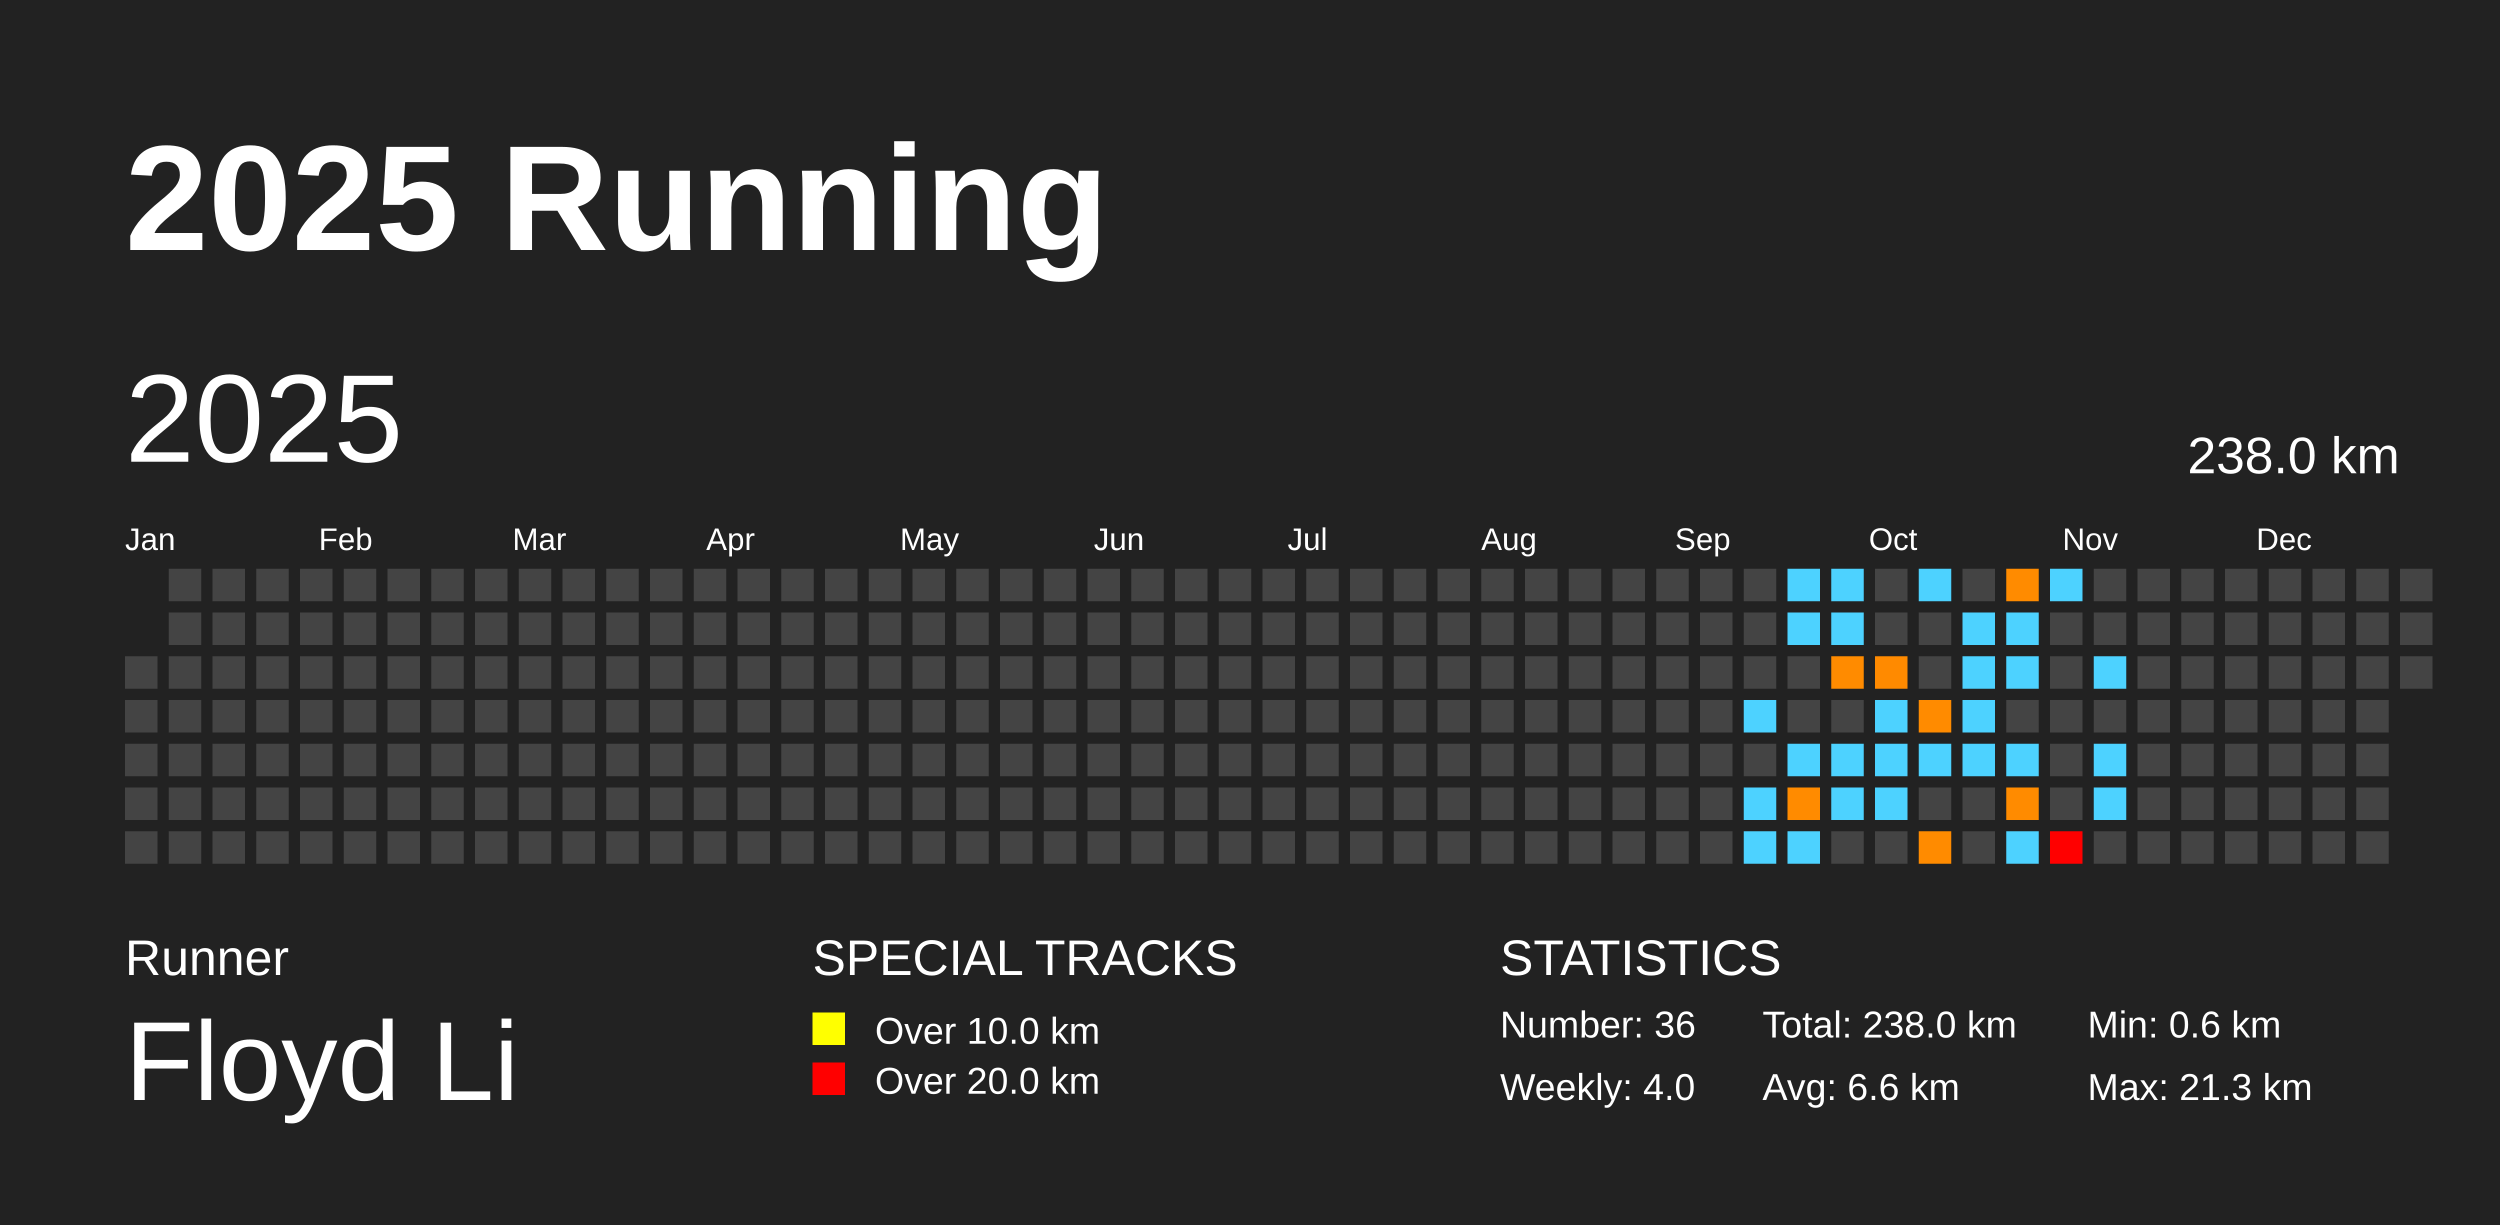
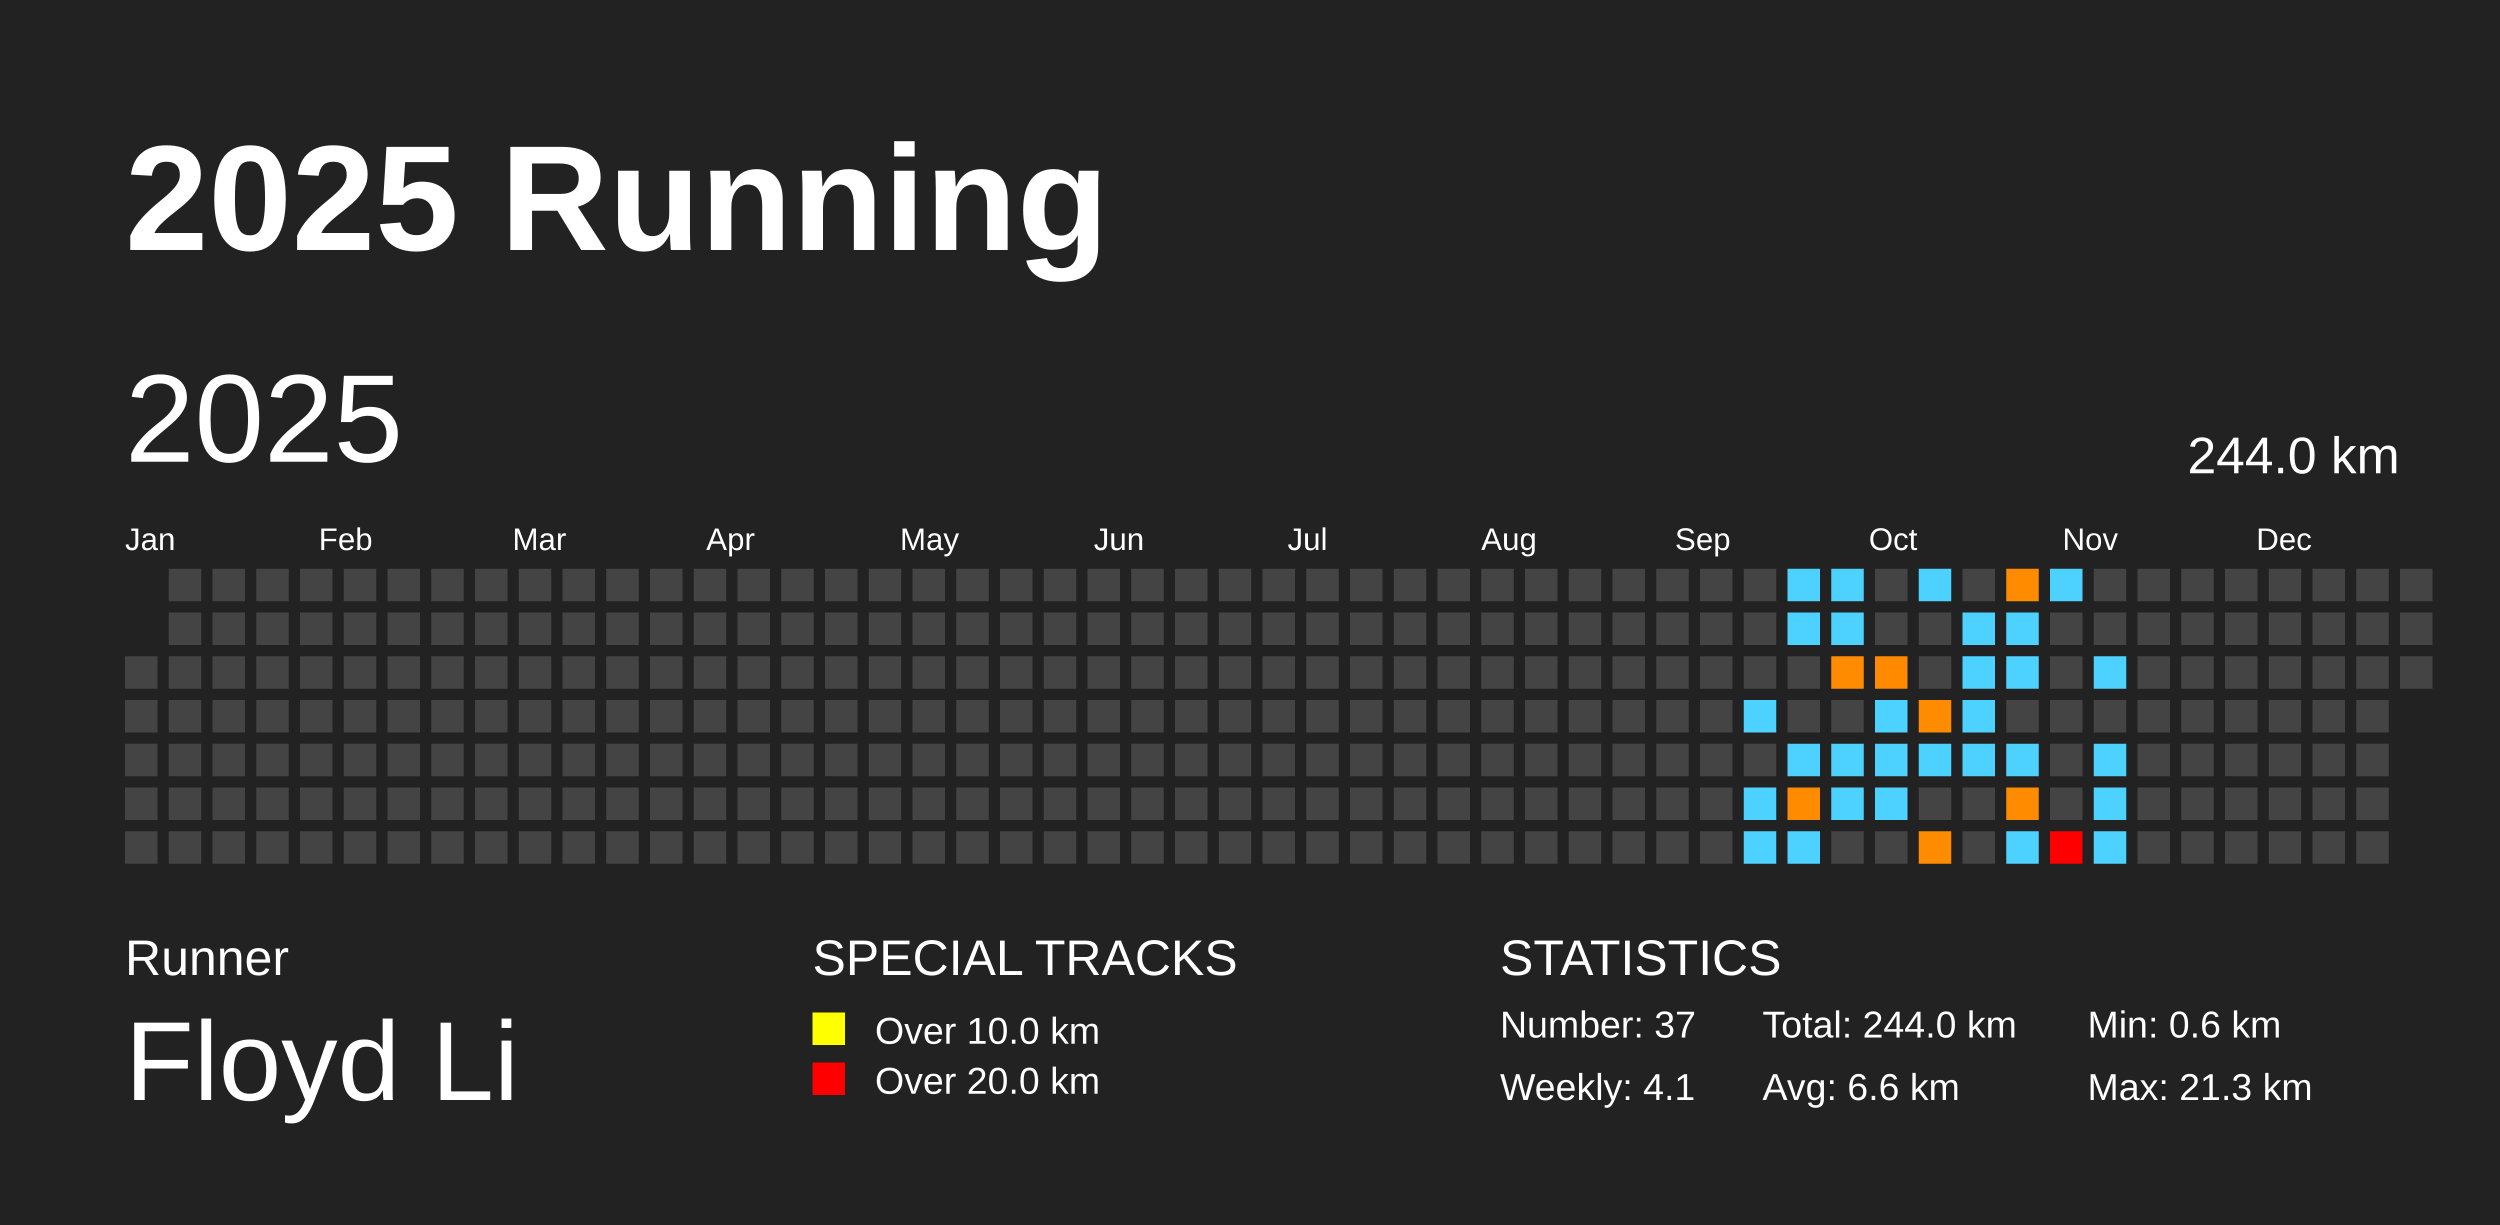
<svg xmlns="http://www.w3.org/2000/svg" baseProfile="full" height="98mm" version="1.1" viewBox="0,0,200,98" width="200mm">
  <defs />
  <rect fill="#222222" height="98" width="200" x="0" y="0" />
  <text fill="#FFFFFF" style="font-size:12px; font-family:Arial; font-weight:bold;" x="10" y="20">2025 Running</text>
  <text fill="#FFFFFF" style="font-size:4px; font-family:Arial" x="10" y="78">Runner</text>
  <text fill="#FFFFFF" style="font-size:9px; font-family:Arial" x="10" y="88">Floyd Li</text>
  <text fill="#FFFFFF" style="font-size:4px; font-family:Arial" x="65" y="78">SPECIAL TRACKS</text>
  <rect fill="yellow" height="2.6" width="2.6" x="65" y="81" />
  <text fill="#FFFFFF" style="font-size:3px; font-family:Arial" x="70" y="83.5">Over 10.0 km</text>
  <rect fill="red" height="2.6" width="2.6" x="65" y="85" />
  <text fill="#FFFFFF" style="font-size:3px; font-family:Arial" x="70" y="87.5">Over 20.0 km</text>
  <text fill="#FFFFFF" style="font-size:4px; font-family:Arial" x="120" y="78">STATISTICS</text>
-   <text fill="#FFFFFF" style="font-size:3px; font-family:Arial" x="120" y="83">Number: 36</text>
-   <text fill="#FFFFFF" style="font-size:3px; font-family:Arial" x="120" y="88">Weekly: 4.0</text>
-   <text fill="#FFFFFF" style="font-size:3px; font-family:Arial" x="141" y="83">Total: 238.0 km</text>
+   <text fill="#FFFFFF" style="font-size:3px; font-family:Arial" x="120" y="83">Number: 37</text>
+   <text fill="#FFFFFF" style="font-size:3px; font-family:Arial" x="120" y="88">Weekly: 4.1</text>
+   <text fill="#FFFFFF" style="font-size:3px; font-family:Arial" x="141" y="83">Total: 244.0 km</text>
  <text fill="#FFFFFF" style="font-size:3px; font-family:Arial" x="141" y="88">Avg: 6.6 km</text>
  <text fill="#FFFFFF" style="font-size:3px; font-family:Arial" x="167" y="83">Min: 0.6 km</text>
  <text fill="#FFFFFF" style="font-size:3px; font-family:Arial" x="167" y="88">Max: 21.3 km</text>
  <text dominant-baseline="hanging" fill="#FFFFFF" style="font-size:10.0px; font-family:Arial;" x="10" y="30">2025</text>
-   <text dominant-baseline="hanging" fill="#FFFFFF" style="font-size:4.125px; font-family:Arial;" x="175" y="35">238.0 km</text>
+   <text dominant-baseline="hanging" fill="#FFFFFF" style="font-size:4.125px; font-family:Arial;" x="175" y="35">244.0 km</text>
  <text fill="#FFFFFF" style="font-size:2.5px; font-family:Arial" x="10.0" y="44">Jan</text>
  <text fill="#FFFFFF" style="font-size:2.5px; font-family:Arial" x="25.5" y="44">Feb</text>
  <text fill="#FFFFFF" style="font-size:2.5px; font-family:Arial" x="41.0" y="44">Mar</text>
  <text fill="#FFFFFF" style="font-size:2.5px; font-family:Arial" x="56.5" y="44">Apr</text>
  <text fill="#FFFFFF" style="font-size:2.5px; font-family:Arial" x="72.0" y="44">May</text>
  <text fill="#FFFFFF" style="font-size:2.5px; font-family:Arial" x="87.5" y="44">Jun</text>
  <text fill="#FFFFFF" style="font-size:2.5px; font-family:Arial" x="103.0" y="44">Jul</text>
  <text fill="#FFFFFF" style="font-size:2.5px; font-family:Arial" x="118.5" y="44">Aug</text>
  <text fill="#FFFFFF" style="font-size:2.5px; font-family:Arial" x="134.0" y="44">Sep</text>
  <text fill="#FFFFFF" style="font-size:2.5px; font-family:Arial" x="149.5" y="44">Oct</text>
  <text fill="#FFFFFF" style="font-size:2.5px; font-family:Arial" x="165.0" y="44">Nov</text>
  <text fill="#FFFFFF" style="font-size:2.5px; font-family:Arial" x="180.5" y="44">Dec</text>
  <rect fill="#444444" height="2.6" width="2.6" x="10.0" y="52.5" />
  <rect fill="#444444" height="2.6" width="2.6" x="10.0" y="56.0" />
  <rect fill="#444444" height="2.6" width="2.6" x="10.0" y="59.5" />
  <rect fill="#444444" height="2.6" width="2.6" x="10.0" y="63.0" />
  <rect fill="#444444" height="2.6" width="2.6" x="10.0" y="66.5" />
  <rect fill="#444444" height="2.6" width="2.6" x="13.5" y="45.5" />
  <rect fill="#444444" height="2.6" width="2.6" x="13.5" y="49.0" />
  <rect fill="#444444" height="2.6" width="2.6" x="13.5" y="52.5" />
  <rect fill="#444444" height="2.6" width="2.6" x="13.5" y="56.0" />
  <rect fill="#444444" height="2.6" width="2.6" x="13.5" y="59.5" />
  <rect fill="#444444" height="2.6" width="2.6" x="13.5" y="63.0" />
  <rect fill="#444444" height="2.6" width="2.6" x="13.5" y="66.5" />
  <rect fill="#444444" height="2.6" width="2.6" x="17.0" y="45.5" />
  <rect fill="#444444" height="2.6" width="2.6" x="17.0" y="49.0" />
  <rect fill="#444444" height="2.6" width="2.6" x="17.0" y="52.5" />
  <rect fill="#444444" height="2.6" width="2.6" x="17.0" y="56.0" />
  <rect fill="#444444" height="2.6" width="2.6" x="17.0" y="59.5" />
  <rect fill="#444444" height="2.6" width="2.6" x="17.0" y="63.0" />
  <rect fill="#444444" height="2.6" width="2.6" x="17.0" y="66.5" />
  <rect fill="#444444" height="2.6" width="2.6" x="20.5" y="45.5" />
  <rect fill="#444444" height="2.6" width="2.6" x="20.5" y="49.0" />
  <rect fill="#444444" height="2.6" width="2.6" x="20.5" y="52.5" />
  <rect fill="#444444" height="2.6" width="2.6" x="20.5" y="56.0" />
  <rect fill="#444444" height="2.6" width="2.6" x="20.5" y="59.5" />
  <rect fill="#444444" height="2.6" width="2.6" x="20.5" y="63.0" />
  <rect fill="#444444" height="2.6" width="2.6" x="20.5" y="66.5" />
  <rect fill="#444444" height="2.6" width="2.6" x="24.0" y="45.5" />
  <rect fill="#444444" height="2.6" width="2.6" x="24.0" y="49.0" />
  <rect fill="#444444" height="2.6" width="2.6" x="24.0" y="52.5" />
  <rect fill="#444444" height="2.6" width="2.6" x="24.0" y="56.0" />
  <rect fill="#444444" height="2.6" width="2.6" x="24.0" y="59.5" />
  <rect fill="#444444" height="2.6" width="2.6" x="24.0" y="63.0" />
  <rect fill="#444444" height="2.6" width="2.6" x="24.0" y="66.5" />
  <rect fill="#444444" height="2.6" width="2.6" x="27.5" y="45.5" />
  <rect fill="#444444" height="2.6" width="2.6" x="27.5" y="49.0" />
  <rect fill="#444444" height="2.6" width="2.6" x="27.5" y="52.5" />
  <rect fill="#444444" height="2.6" width="2.6" x="27.5" y="56.0" />
  <rect fill="#444444" height="2.6" width="2.6" x="27.5" y="59.5" />
  <rect fill="#444444" height="2.6" width="2.6" x="27.5" y="63.0" />
  <rect fill="#444444" height="2.6" width="2.6" x="27.5" y="66.5" />
  <rect fill="#444444" height="2.6" width="2.6" x="31.0" y="45.5" />
  <rect fill="#444444" height="2.6" width="2.6" x="31.0" y="49.0" />
  <rect fill="#444444" height="2.6" width="2.6" x="31.0" y="52.5" />
  <rect fill="#444444" height="2.6" width="2.6" x="31.0" y="56.0" />
  <rect fill="#444444" height="2.6" width="2.6" x="31.0" y="59.5" />
  <rect fill="#444444" height="2.6" width="2.6" x="31.0" y="63.0" />
  <rect fill="#444444" height="2.6" width="2.6" x="31.0" y="66.5" />
  <rect fill="#444444" height="2.6" width="2.6" x="34.5" y="45.5" />
  <rect fill="#444444" height="2.6" width="2.6" x="34.5" y="49.0" />
  <rect fill="#444444" height="2.6" width="2.6" x="34.5" y="52.5" />
  <rect fill="#444444" height="2.6" width="2.6" x="34.5" y="56.0" />
  <rect fill="#444444" height="2.6" width="2.6" x="34.5" y="59.5" />
  <rect fill="#444444" height="2.6" width="2.6" x="34.5" y="63.0" />
  <rect fill="#444444" height="2.6" width="2.6" x="34.5" y="66.5" />
  <rect fill="#444444" height="2.6" width="2.6" x="38.0" y="45.5" />
  <rect fill="#444444" height="2.6" width="2.6" x="38.0" y="49.0" />
  <rect fill="#444444" height="2.6" width="2.6" x="38.0" y="52.5" />
  <rect fill="#444444" height="2.6" width="2.6" x="38.0" y="56.0" />
  <rect fill="#444444" height="2.6" width="2.6" x="38.0" y="59.5" />
  <rect fill="#444444" height="2.6" width="2.6" x="38.0" y="63.0" />
  <rect fill="#444444" height="2.6" width="2.6" x="38.0" y="66.5" />
  <rect fill="#444444" height="2.6" width="2.6" x="41.5" y="45.5" />
  <rect fill="#444444" height="2.6" width="2.6" x="41.5" y="49.0" />
  <rect fill="#444444" height="2.6" width="2.6" x="41.5" y="52.5" />
  <rect fill="#444444" height="2.6" width="2.6" x="41.5" y="56.0" />
  <rect fill="#444444" height="2.6" width="2.6" x="41.5" y="59.5" />
  <rect fill="#444444" height="2.6" width="2.6" x="41.5" y="63.0" />
  <rect fill="#444444" height="2.6" width="2.6" x="41.5" y="66.5" />
  <rect fill="#444444" height="2.6" width="2.6" x="45.0" y="45.5" />
  <rect fill="#444444" height="2.6" width="2.6" x="45.0" y="49.0" />
  <rect fill="#444444" height="2.6" width="2.6" x="45.0" y="52.5" />
  <rect fill="#444444" height="2.6" width="2.6" x="45.0" y="56.0" />
  <rect fill="#444444" height="2.6" width="2.6" x="45.0" y="59.5" />
  <rect fill="#444444" height="2.6" width="2.6" x="45.0" y="63.0" />
  <rect fill="#444444" height="2.6" width="2.6" x="45.0" y="66.5" />
  <rect fill="#444444" height="2.6" width="2.6" x="48.5" y="45.5" />
  <rect fill="#444444" height="2.6" width="2.6" x="48.5" y="49.0" />
  <rect fill="#444444" height="2.6" width="2.6" x="48.5" y="52.5" />
  <rect fill="#444444" height="2.6" width="2.6" x="48.5" y="56.0" />
  <rect fill="#444444" height="2.6" width="2.6" x="48.5" y="59.5" />
  <rect fill="#444444" height="2.6" width="2.6" x="48.5" y="63.0" />
  <rect fill="#444444" height="2.6" width="2.6" x="48.5" y="66.5" />
  <rect fill="#444444" height="2.6" width="2.6" x="52.0" y="45.5" />
  <rect fill="#444444" height="2.6" width="2.6" x="52.0" y="49.0" />
  <rect fill="#444444" height="2.6" width="2.6" x="52.0" y="52.5" />
  <rect fill="#444444" height="2.6" width="2.6" x="52.0" y="56.0" />
  <rect fill="#444444" height="2.6" width="2.6" x="52.0" y="59.5" />
  <rect fill="#444444" height="2.6" width="2.6" x="52.0" y="63.0" />
  <rect fill="#444444" height="2.6" width="2.6" x="52.0" y="66.5" />
  <rect fill="#444444" height="2.6" width="2.6" x="55.5" y="45.5" />
  <rect fill="#444444" height="2.6" width="2.6" x="55.5" y="49.0" />
  <rect fill="#444444" height="2.6" width="2.6" x="55.5" y="52.5" />
  <rect fill="#444444" height="2.6" width="2.6" x="55.5" y="56.0" />
  <rect fill="#444444" height="2.6" width="2.6" x="55.5" y="59.5" />
  <rect fill="#444444" height="2.6" width="2.6" x="55.5" y="63.0" />
  <rect fill="#444444" height="2.6" width="2.6" x="55.5" y="66.5" />
  <rect fill="#444444" height="2.6" width="2.6" x="59.0" y="45.5" />
  <rect fill="#444444" height="2.6" width="2.6" x="59.0" y="49.0" />
  <rect fill="#444444" height="2.6" width="2.6" x="59.0" y="52.5" />
  <rect fill="#444444" height="2.6" width="2.6" x="59.0" y="56.0" />
  <rect fill="#444444" height="2.6" width="2.6" x="59.0" y="59.5" />
  <rect fill="#444444" height="2.6" width="2.6" x="59.0" y="63.0" />
  <rect fill="#444444" height="2.6" width="2.6" x="59.0" y="66.5" />
  <rect fill="#444444" height="2.6" width="2.6" x="62.5" y="45.5" />
  <rect fill="#444444" height="2.6" width="2.6" x="62.5" y="49.0" />
  <rect fill="#444444" height="2.6" width="2.6" x="62.5" y="52.5" />
  <rect fill="#444444" height="2.6" width="2.6" x="62.5" y="56.0" />
  <rect fill="#444444" height="2.6" width="2.6" x="62.5" y="59.5" />
  <rect fill="#444444" height="2.6" width="2.6" x="62.5" y="63.0" />
  <rect fill="#444444" height="2.6" width="2.6" x="62.5" y="66.5" />
  <rect fill="#444444" height="2.6" width="2.6" x="66.0" y="45.5" />
  <rect fill="#444444" height="2.6" width="2.6" x="66.0" y="49.0" />
  <rect fill="#444444" height="2.6" width="2.6" x="66.0" y="52.5" />
  <rect fill="#444444" height="2.6" width="2.6" x="66.0" y="56.0" />
  <rect fill="#444444" height="2.6" width="2.6" x="66.0" y="59.5" />
  <rect fill="#444444" height="2.6" width="2.6" x="66.0" y="63.0" />
  <rect fill="#444444" height="2.6" width="2.6" x="66.0" y="66.5" />
  <rect fill="#444444" height="2.6" width="2.6" x="69.5" y="45.5" />
  <rect fill="#444444" height="2.6" width="2.6" x="69.5" y="49.0" />
  <rect fill="#444444" height="2.6" width="2.6" x="69.5" y="52.5" />
  <rect fill="#444444" height="2.6" width="2.6" x="69.5" y="56.0" />
  <rect fill="#444444" height="2.6" width="2.6" x="69.5" y="59.5" />
  <rect fill="#444444" height="2.6" width="2.6" x="69.5" y="63.0" />
  <rect fill="#444444" height="2.6" width="2.6" x="69.5" y="66.5" />
  <rect fill="#444444" height="2.6" width="2.6" x="73.0" y="45.5" />
  <rect fill="#444444" height="2.6" width="2.6" x="73.0" y="49.0" />
  <rect fill="#444444" height="2.6" width="2.6" x="73.0" y="52.5" />
  <rect fill="#444444" height="2.6" width="2.6" x="73.0" y="56.0" />
  <rect fill="#444444" height="2.6" width="2.6" x="73.0" y="59.5" />
  <rect fill="#444444" height="2.6" width="2.6" x="73.0" y="63.0" />
  <rect fill="#444444" height="2.6" width="2.6" x="73.0" y="66.5" />
  <rect fill="#444444" height="2.6" width="2.6" x="76.5" y="45.5" />
  <rect fill="#444444" height="2.6" width="2.6" x="76.5" y="49.0" />
  <rect fill="#444444" height="2.6" width="2.6" x="76.5" y="52.5" />
  <rect fill="#444444" height="2.6" width="2.6" x="76.5" y="56.0" />
  <rect fill="#444444" height="2.6" width="2.6" x="76.5" y="59.5" />
  <rect fill="#444444" height="2.6" width="2.6" x="76.5" y="63.0" />
  <rect fill="#444444" height="2.6" width="2.6" x="76.5" y="66.5" />
  <rect fill="#444444" height="2.6" width="2.6" x="80.0" y="45.5" />
  <rect fill="#444444" height="2.6" width="2.6" x="80.0" y="49.0" />
  <rect fill="#444444" height="2.6" width="2.6" x="80.0" y="52.5" />
  <rect fill="#444444" height="2.6" width="2.6" x="80.0" y="56.0" />
  <rect fill="#444444" height="2.6" width="2.6" x="80.0" y="59.5" />
  <rect fill="#444444" height="2.6" width="2.6" x="80.0" y="63.0" />
  <rect fill="#444444" height="2.6" width="2.6" x="80.0" y="66.5" />
  <rect fill="#444444" height="2.6" width="2.6" x="83.5" y="45.5" />
  <rect fill="#444444" height="2.6" width="2.6" x="83.5" y="49.0" />
  <rect fill="#444444" height="2.6" width="2.6" x="83.5" y="52.5" />
  <rect fill="#444444" height="2.6" width="2.6" x="83.5" y="56.0" />
  <rect fill="#444444" height="2.6" width="2.6" x="83.5" y="59.5" />
  <rect fill="#444444" height="2.6" width="2.6" x="83.5" y="63.0" />
  <rect fill="#444444" height="2.6" width="2.6" x="83.5" y="66.5" />
  <rect fill="#444444" height="2.6" width="2.6" x="87.0" y="45.5" />
  <rect fill="#444444" height="2.6" width="2.6" x="87.0" y="49.0" />
  <rect fill="#444444" height="2.6" width="2.6" x="87.0" y="52.5" />
  <rect fill="#444444" height="2.6" width="2.6" x="87.0" y="56.0" />
  <rect fill="#444444" height="2.6" width="2.6" x="87.0" y="59.5" />
  <rect fill="#444444" height="2.6" width="2.6" x="87.0" y="63.0" />
  <rect fill="#444444" height="2.6" width="2.6" x="87.0" y="66.5" />
  <rect fill="#444444" height="2.6" width="2.6" x="90.5" y="45.5" />
  <rect fill="#444444" height="2.6" width="2.6" x="90.5" y="49.0" />
  <rect fill="#444444" height="2.6" width="2.6" x="90.5" y="52.5" />
  <rect fill="#444444" height="2.6" width="2.6" x="90.5" y="56.0" />
  <rect fill="#444444" height="2.6" width="2.6" x="90.5" y="59.5" />
  <rect fill="#444444" height="2.6" width="2.6" x="90.5" y="63.0" />
  <rect fill="#444444" height="2.6" width="2.6" x="90.5" y="66.5" />
  <rect fill="#444444" height="2.6" width="2.6" x="94.0" y="45.5" />
  <rect fill="#444444" height="2.6" width="2.6" x="94.0" y="49.0" />
  <rect fill="#444444" height="2.6" width="2.6" x="94.0" y="52.5" />
  <rect fill="#444444" height="2.6" width="2.6" x="94.0" y="56.0" />
  <rect fill="#444444" height="2.6" width="2.6" x="94.0" y="59.5" />
  <rect fill="#444444" height="2.6" width="2.6" x="94.0" y="63.0" />
  <rect fill="#444444" height="2.6" width="2.6" x="94.0" y="66.5" />
  <rect fill="#444444" height="2.6" width="2.6" x="97.5" y="45.5" />
  <rect fill="#444444" height="2.6" width="2.6" x="97.5" y="49.0" />
  <rect fill="#444444" height="2.6" width="2.6" x="97.5" y="52.5" />
  <rect fill="#444444" height="2.6" width="2.6" x="97.5" y="56.0" />
  <rect fill="#444444" height="2.6" width="2.6" x="97.5" y="59.5" />
  <rect fill="#444444" height="2.6" width="2.6" x="97.5" y="63.0" />
  <rect fill="#444444" height="2.6" width="2.6" x="97.5" y="66.5" />
  <rect fill="#444444" height="2.6" width="2.6" x="101.0" y="45.5" />
  <rect fill="#444444" height="2.6" width="2.6" x="101.0" y="49.0" />
  <rect fill="#444444" height="2.6" width="2.6" x="101.0" y="52.5" />
  <rect fill="#444444" height="2.6" width="2.6" x="101.0" y="56.0" />
  <rect fill="#444444" height="2.6" width="2.6" x="101.0" y="59.5" />
  <rect fill="#444444" height="2.6" width="2.6" x="101.0" y="63.0" />
  <rect fill="#444444" height="2.6" width="2.6" x="101.0" y="66.5" />
  <rect fill="#444444" height="2.6" width="2.6" x="104.5" y="45.5" />
  <rect fill="#444444" height="2.6" width="2.6" x="104.5" y="49.0" />
  <rect fill="#444444" height="2.6" width="2.6" x="104.5" y="52.5" />
  <rect fill="#444444" height="2.6" width="2.6" x="104.5" y="56.0" />
  <rect fill="#444444" height="2.6" width="2.6" x="104.5" y="59.5" />
  <rect fill="#444444" height="2.6" width="2.6" x="104.5" y="63.0" />
  <rect fill="#444444" height="2.6" width="2.6" x="104.5" y="66.5" />
  <rect fill="#444444" height="2.6" width="2.6" x="108.0" y="45.5" />
  <rect fill="#444444" height="2.6" width="2.6" x="108.0" y="49.0" />
  <rect fill="#444444" height="2.6" width="2.6" x="108.0" y="52.5" />
  <rect fill="#444444" height="2.6" width="2.6" x="108.0" y="56.0" />
  <rect fill="#444444" height="2.6" width="2.6" x="108.0" y="59.5" />
  <rect fill="#444444" height="2.6" width="2.6" x="108.0" y="63.0" />
  <rect fill="#444444" height="2.6" width="2.6" x="108.0" y="66.5" />
  <rect fill="#444444" height="2.6" width="2.6" x="111.5" y="45.5" />
  <rect fill="#444444" height="2.6" width="2.6" x="111.5" y="49.0" />
  <rect fill="#444444" height="2.6" width="2.6" x="111.5" y="52.5" />
  <rect fill="#444444" height="2.6" width="2.6" x="111.5" y="56.0" />
  <rect fill="#444444" height="2.6" width="2.6" x="111.5" y="59.5" />
  <rect fill="#444444" height="2.6" width="2.6" x="111.5" y="63.0" />
  <rect fill="#444444" height="2.6" width="2.6" x="111.5" y="66.5" />
  <rect fill="#444444" height="2.6" width="2.6" x="115.0" y="45.5" />
  <rect fill="#444444" height="2.6" width="2.6" x="115.0" y="49.0" />
  <rect fill="#444444" height="2.6" width="2.6" x="115.0" y="52.5" />
  <rect fill="#444444" height="2.6" width="2.6" x="115.0" y="56.0" />
  <rect fill="#444444" height="2.6" width="2.6" x="115.0" y="59.5" />
  <rect fill="#444444" height="2.6" width="2.6" x="115.0" y="63.0" />
  <rect fill="#444444" height="2.6" width="2.6" x="115.0" y="66.5" />
  <rect fill="#444444" height="2.6" width="2.6" x="118.5" y="45.5" />
  <rect fill="#444444" height="2.6" width="2.6" x="118.5" y="49.0" />
  <rect fill="#444444" height="2.6" width="2.6" x="118.5" y="52.5" />
  <rect fill="#444444" height="2.6" width="2.6" x="118.5" y="56.0" />
  <rect fill="#444444" height="2.6" width="2.6" x="118.5" y="59.5" />
  <rect fill="#444444" height="2.6" width="2.6" x="118.5" y="63.0" />
  <rect fill="#444444" height="2.6" width="2.6" x="118.5" y="66.5" />
  <rect fill="#444444" height="2.6" width="2.6" x="122.0" y="45.5" />
  <rect fill="#444444" height="2.6" width="2.6" x="122.0" y="49.0" />
  <rect fill="#444444" height="2.6" width="2.6" x="122.0" y="52.5" />
  <rect fill="#444444" height="2.6" width="2.6" x="122.0" y="56.0" />
  <rect fill="#444444" height="2.6" width="2.6" x="122.0" y="59.5" />
  <rect fill="#444444" height="2.6" width="2.6" x="122.0" y="63.0" />
  <rect fill="#444444" height="2.6" width="2.6" x="122.0" y="66.5" />
  <rect fill="#444444" height="2.6" width="2.6" x="125.5" y="45.5" />
  <rect fill="#444444" height="2.6" width="2.6" x="125.5" y="49.0" />
  <rect fill="#444444" height="2.6" width="2.6" x="125.5" y="52.5" />
  <rect fill="#444444" height="2.6" width="2.6" x="125.5" y="56.0" />
  <rect fill="#444444" height="2.6" width="2.6" x="125.5" y="59.5" />
  <rect fill="#444444" height="2.6" width="2.6" x="125.5" y="63.0" />
  <rect fill="#444444" height="2.6" width="2.6" x="125.5" y="66.5" />
  <rect fill="#444444" height="2.6" width="2.6" x="129.0" y="45.5" />
  <rect fill="#444444" height="2.6" width="2.6" x="129.0" y="49.0" />
  <rect fill="#444444" height="2.6" width="2.6" x="129.0" y="52.5" />
  <rect fill="#444444" height="2.6" width="2.6" x="129.0" y="56.0" />
  <rect fill="#444444" height="2.6" width="2.6" x="129.0" y="59.5" />
  <rect fill="#444444" height="2.6" width="2.6" x="129.0" y="63.0" />
  <rect fill="#444444" height="2.6" width="2.6" x="129.0" y="66.5" />
  <rect fill="#444444" height="2.6" width="2.6" x="132.5" y="45.5" />
  <rect fill="#444444" height="2.6" width="2.6" x="132.5" y="49.0" />
  <rect fill="#444444" height="2.6" width="2.6" x="132.5" y="52.5" />
  <rect fill="#444444" height="2.6" width="2.6" x="132.5" y="56.0" />
  <rect fill="#444444" height="2.6" width="2.6" x="132.5" y="59.5" />
  <rect fill="#444444" height="2.6" width="2.6" x="132.5" y="63.0" />
  <rect fill="#444444" height="2.6" width="2.6" x="132.5" y="66.5" />
  <rect fill="#444444" height="2.6" width="2.6" x="136.0" y="45.5" />
  <rect fill="#444444" height="2.6" width="2.6" x="136.0" y="49.0" />
  <rect fill="#444444" height="2.6" width="2.6" x="136.0" y="52.5" />
  <rect fill="#444444" height="2.6" width="2.6" x="136.0" y="56.0" />
  <rect fill="#444444" height="2.6" width="2.6" x="136.0" y="59.5" />
  <rect fill="#444444" height="2.6" width="2.6" x="136.0" y="63.0" />
  <rect fill="#444444" height="2.6" width="2.6" x="136.0" y="66.5" />
  <rect fill="#444444" height="2.6" width="2.6" x="139.5" y="45.5" />
  <rect fill="#444444" height="2.6" width="2.6" x="139.5" y="49.0" />
  <rect fill="#444444" height="2.6" width="2.6" x="139.5" y="52.5" />
  <rect fill="#4dd2ff" height="2.6" width="2.6" x="139.5" y="56.0" />
  <rect fill="#444444" height="2.6" width="2.6" x="139.5" y="59.5" />
  <rect fill="#4dd2ff" height="2.6" width="2.6" x="139.5" y="63.0" />
  <rect fill="#4dd2ff" height="2.6" width="2.6" x="139.5" y="66.5" />
  <rect fill="#4dd2ff" height="2.6" width="2.6" x="143.0" y="45.5" />
  <rect fill="#4dd2ff" height="2.6" width="2.6" x="143.0" y="49.0" />
  <rect fill="#444444" height="2.6" width="2.6" x="143.0" y="52.5" />
  <rect fill="#444444" height="2.6" width="2.6" x="143.0" y="56.0" />
  <rect fill="#4dd2ff" height="2.6" width="2.6" x="143.0" y="59.5" />
  <rect fill="#ff8b00" height="2.6" width="2.6" x="143.0" y="63.0" />
  <rect fill="#4dd2ff" height="2.6" width="2.6" x="143.0" y="66.5" />
  <rect fill="#4dd2ff" height="2.6" width="2.6" x="146.5" y="45.5" />
  <rect fill="#4dd2ff" height="2.6" width="2.6" x="146.5" y="49.0" />
  <rect fill="#ff8b00" height="2.6" width="2.6" x="146.5" y="52.5" />
  <rect fill="#444444" height="2.6" width="2.6" x="146.5" y="56.0" />
  <rect fill="#4dd2ff" height="2.6" width="2.6" x="146.5" y="59.5" />
  <rect fill="#4dd2ff" height="2.6" width="2.6" x="146.5" y="63.0" />
  <rect fill="#444444" height="2.6" width="2.6" x="146.5" y="66.5" />
  <rect fill="#444444" height="2.6" width="2.6" x="150.0" y="45.5" />
  <rect fill="#444444" height="2.6" width="2.6" x="150.0" y="49.0" />
  <rect fill="#ff8a00" height="2.6" width="2.6" x="150.0" y="52.5" />
  <rect fill="#4dd2ff" height="2.6" width="2.6" x="150.0" y="56.0" />
  <rect fill="#4dd2ff" height="2.6" width="2.6" x="150.0" y="59.5" />
  <rect fill="#4dd2ff" height="2.6" width="2.6" x="150.0" y="63.0" />
  <rect fill="#444444" height="2.6" width="2.6" x="150.0" y="66.5" />
  <rect fill="#4dd2ff" height="2.6" width="2.6" x="153.5" y="45.5" />
  <rect fill="#444444" height="2.6" width="2.6" x="153.5" y="49.0" />
  <rect fill="#444444" height="2.6" width="2.6" x="153.5" y="52.5" />
  <rect fill="#ff8b00" height="2.6" width="2.6" x="153.5" y="56.0" />
  <rect fill="#4dd2ff" height="2.6" width="2.6" x="153.5" y="59.5" />
  <rect fill="#444444" height="2.6" width="2.6" x="153.5" y="63.0" />
  <rect fill="#ff8b00" height="2.6" width="2.6" x="153.5" y="66.5" />
  <rect fill="#444444" height="2.6" width="2.6" x="157.0" y="45.5" />
  <rect fill="#4dd2ff" height="2.6" width="2.6" x="157.0" y="49.0" />
  <rect fill="#4dd2ff" height="2.6" width="2.6" x="157.0" y="52.5" />
  <rect fill="#4dd2ff" height="2.6" width="2.6" x="157.0" y="56.0" />
  <rect fill="#4dd2ff" height="2.6" width="2.6" x="157.0" y="59.5" />
  <rect fill="#444444" height="2.6" width="2.6" x="157.0" y="63.0" />
  <rect fill="#444444" height="2.6" width="2.6" x="157.0" y="66.5" />
  <rect fill="#ff8b00" height="2.6" width="2.6" x="160.5" y="45.5" />
  <rect fill="#4dd2ff" height="2.6" width="2.6" x="160.5" y="49.0" />
  <rect fill="#4dd2ff" height="2.6" width="2.6" x="160.5" y="52.5" />
  <rect fill="#444444" height="2.6" width="2.6" x="160.5" y="56.0" />
  <rect fill="#4dd2ff" height="2.6" width="2.6" x="160.5" y="59.5" />
  <rect fill="#ff8b00" height="2.6" width="2.6" x="160.5" y="63.0" />
  <rect fill="#4dd2ff" height="2.6" width="2.6" x="160.5" y="66.5" />
  <rect fill="#4dd2ff" height="2.6" width="2.6" x="164.0" y="45.5" />
  <rect fill="#444444" height="2.6" width="2.6" x="164.0" y="49.0" />
  <rect fill="#444444" height="2.6" width="2.6" x="164.0" y="52.5" />
  <rect fill="#444444" height="2.6" width="2.6" x="164.0" y="56.0" />
  <rect fill="#444444" height="2.6" width="2.6" x="164.0" y="59.5" />
  <rect fill="#444444" height="2.6" width="2.6" x="164.0" y="63.0" />
  <rect fill="red" height="2.6" width="2.6" x="164.0" y="66.5" />
  <rect fill="#444444" height="2.6" width="2.6" x="167.5" y="45.5" />
  <rect fill="#444444" height="2.6" width="2.6" x="167.5" y="49.0" />
  <rect fill="#4dd2ff" height="2.6" width="2.6" x="167.5" y="52.5" />
  <rect fill="#444444" height="2.6" width="2.6" x="167.5" y="56.0" />
  <rect fill="#4dd2ff" height="2.6" width="2.6" x="167.5" y="59.5" />
  <rect fill="#4dd2ff" height="2.6" width="2.6" x="167.5" y="63.0" />
-   <rect fill="#444444" height="2.6" width="2.6" x="167.5" y="66.5" />
+   <rect fill="#4dd2ff" height="2.6" width="2.6" x="167.5" y="66.5" />
  <rect fill="#444444" height="2.6" width="2.6" x="171.0" y="45.5" />
  <rect fill="#444444" height="2.6" width="2.6" x="171.0" y="49.0" />
  <rect fill="#444444" height="2.6" width="2.6" x="171.0" y="52.5" />
  <rect fill="#444444" height="2.6" width="2.6" x="171.0" y="56.0" />
  <rect fill="#444444" height="2.6" width="2.6" x="171.0" y="59.5" />
  <rect fill="#444444" height="2.6" width="2.6" x="171.0" y="63.0" />
  <rect fill="#444444" height="2.6" width="2.6" x="171.0" y="66.5" />
  <rect fill="#444444" height="2.6" width="2.6" x="174.5" y="45.5" />
  <rect fill="#444444" height="2.6" width="2.6" x="174.5" y="49.0" />
  <rect fill="#444444" height="2.6" width="2.6" x="174.5" y="52.5" />
  <rect fill="#444444" height="2.6" width="2.6" x="174.5" y="56.0" />
  <rect fill="#444444" height="2.6" width="2.6" x="174.5" y="59.5" />
  <rect fill="#444444" height="2.6" width="2.6" x="174.5" y="63.0" />
  <rect fill="#444444" height="2.6" width="2.6" x="174.5" y="66.5" />
  <rect fill="#444444" height="2.6" width="2.6" x="178.0" y="45.5" />
  <rect fill="#444444" height="2.6" width="2.6" x="178.0" y="49.0" />
  <rect fill="#444444" height="2.6" width="2.6" x="178.0" y="52.5" />
  <rect fill="#444444" height="2.6" width="2.6" x="178.0" y="56.0" />
  <rect fill="#444444" height="2.6" width="2.6" x="178.0" y="59.5" />
  <rect fill="#444444" height="2.6" width="2.6" x="178.0" y="63.0" />
  <rect fill="#444444" height="2.6" width="2.6" x="178.0" y="66.5" />
  <rect fill="#444444" height="2.6" width="2.6" x="181.5" y="45.5" />
  <rect fill="#444444" height="2.6" width="2.6" x="181.5" y="49.0" />
  <rect fill="#444444" height="2.6" width="2.6" x="181.5" y="52.5" />
  <rect fill="#444444" height="2.6" width="2.6" x="181.5" y="56.0" />
  <rect fill="#444444" height="2.6" width="2.6" x="181.5" y="59.5" />
  <rect fill="#444444" height="2.6" width="2.6" x="181.5" y="63.0" />
  <rect fill="#444444" height="2.6" width="2.6" x="181.5" y="66.5" />
  <rect fill="#444444" height="2.6" width="2.6" x="185.0" y="45.5" />
  <rect fill="#444444" height="2.6" width="2.6" x="185.0" y="49.0" />
  <rect fill="#444444" height="2.6" width="2.6" x="185.0" y="52.5" />
  <rect fill="#444444" height="2.6" width="2.6" x="185.0" y="56.0" />
  <rect fill="#444444" height="2.6" width="2.6" x="185.0" y="59.5" />
  <rect fill="#444444" height="2.6" width="2.6" x="185.0" y="63.0" />
  <rect fill="#444444" height="2.6" width="2.6" x="185.0" y="66.5" />
  <rect fill="#444444" height="2.6" width="2.6" x="188.5" y="45.5" />
  <rect fill="#444444" height="2.6" width="2.6" x="188.5" y="49.0" />
  <rect fill="#444444" height="2.6" width="2.6" x="188.5" y="52.5" />
  <rect fill="#444444" height="2.6" width="2.6" x="188.5" y="56.0" />
  <rect fill="#444444" height="2.6" width="2.6" x="188.5" y="59.5" />
  <rect fill="#444444" height="2.6" width="2.6" x="188.5" y="63.0" />
  <rect fill="#444444" height="2.6" width="2.6" x="188.5" y="66.5" />
  <rect fill="#444444" height="2.6" width="2.6" x="192.0" y="45.5" />
  <rect fill="#444444" height="2.6" width="2.6" x="192.0" y="49.0" />
  <rect fill="#444444" height="2.6" width="2.6" x="192.0" y="52.5" />
</svg>
